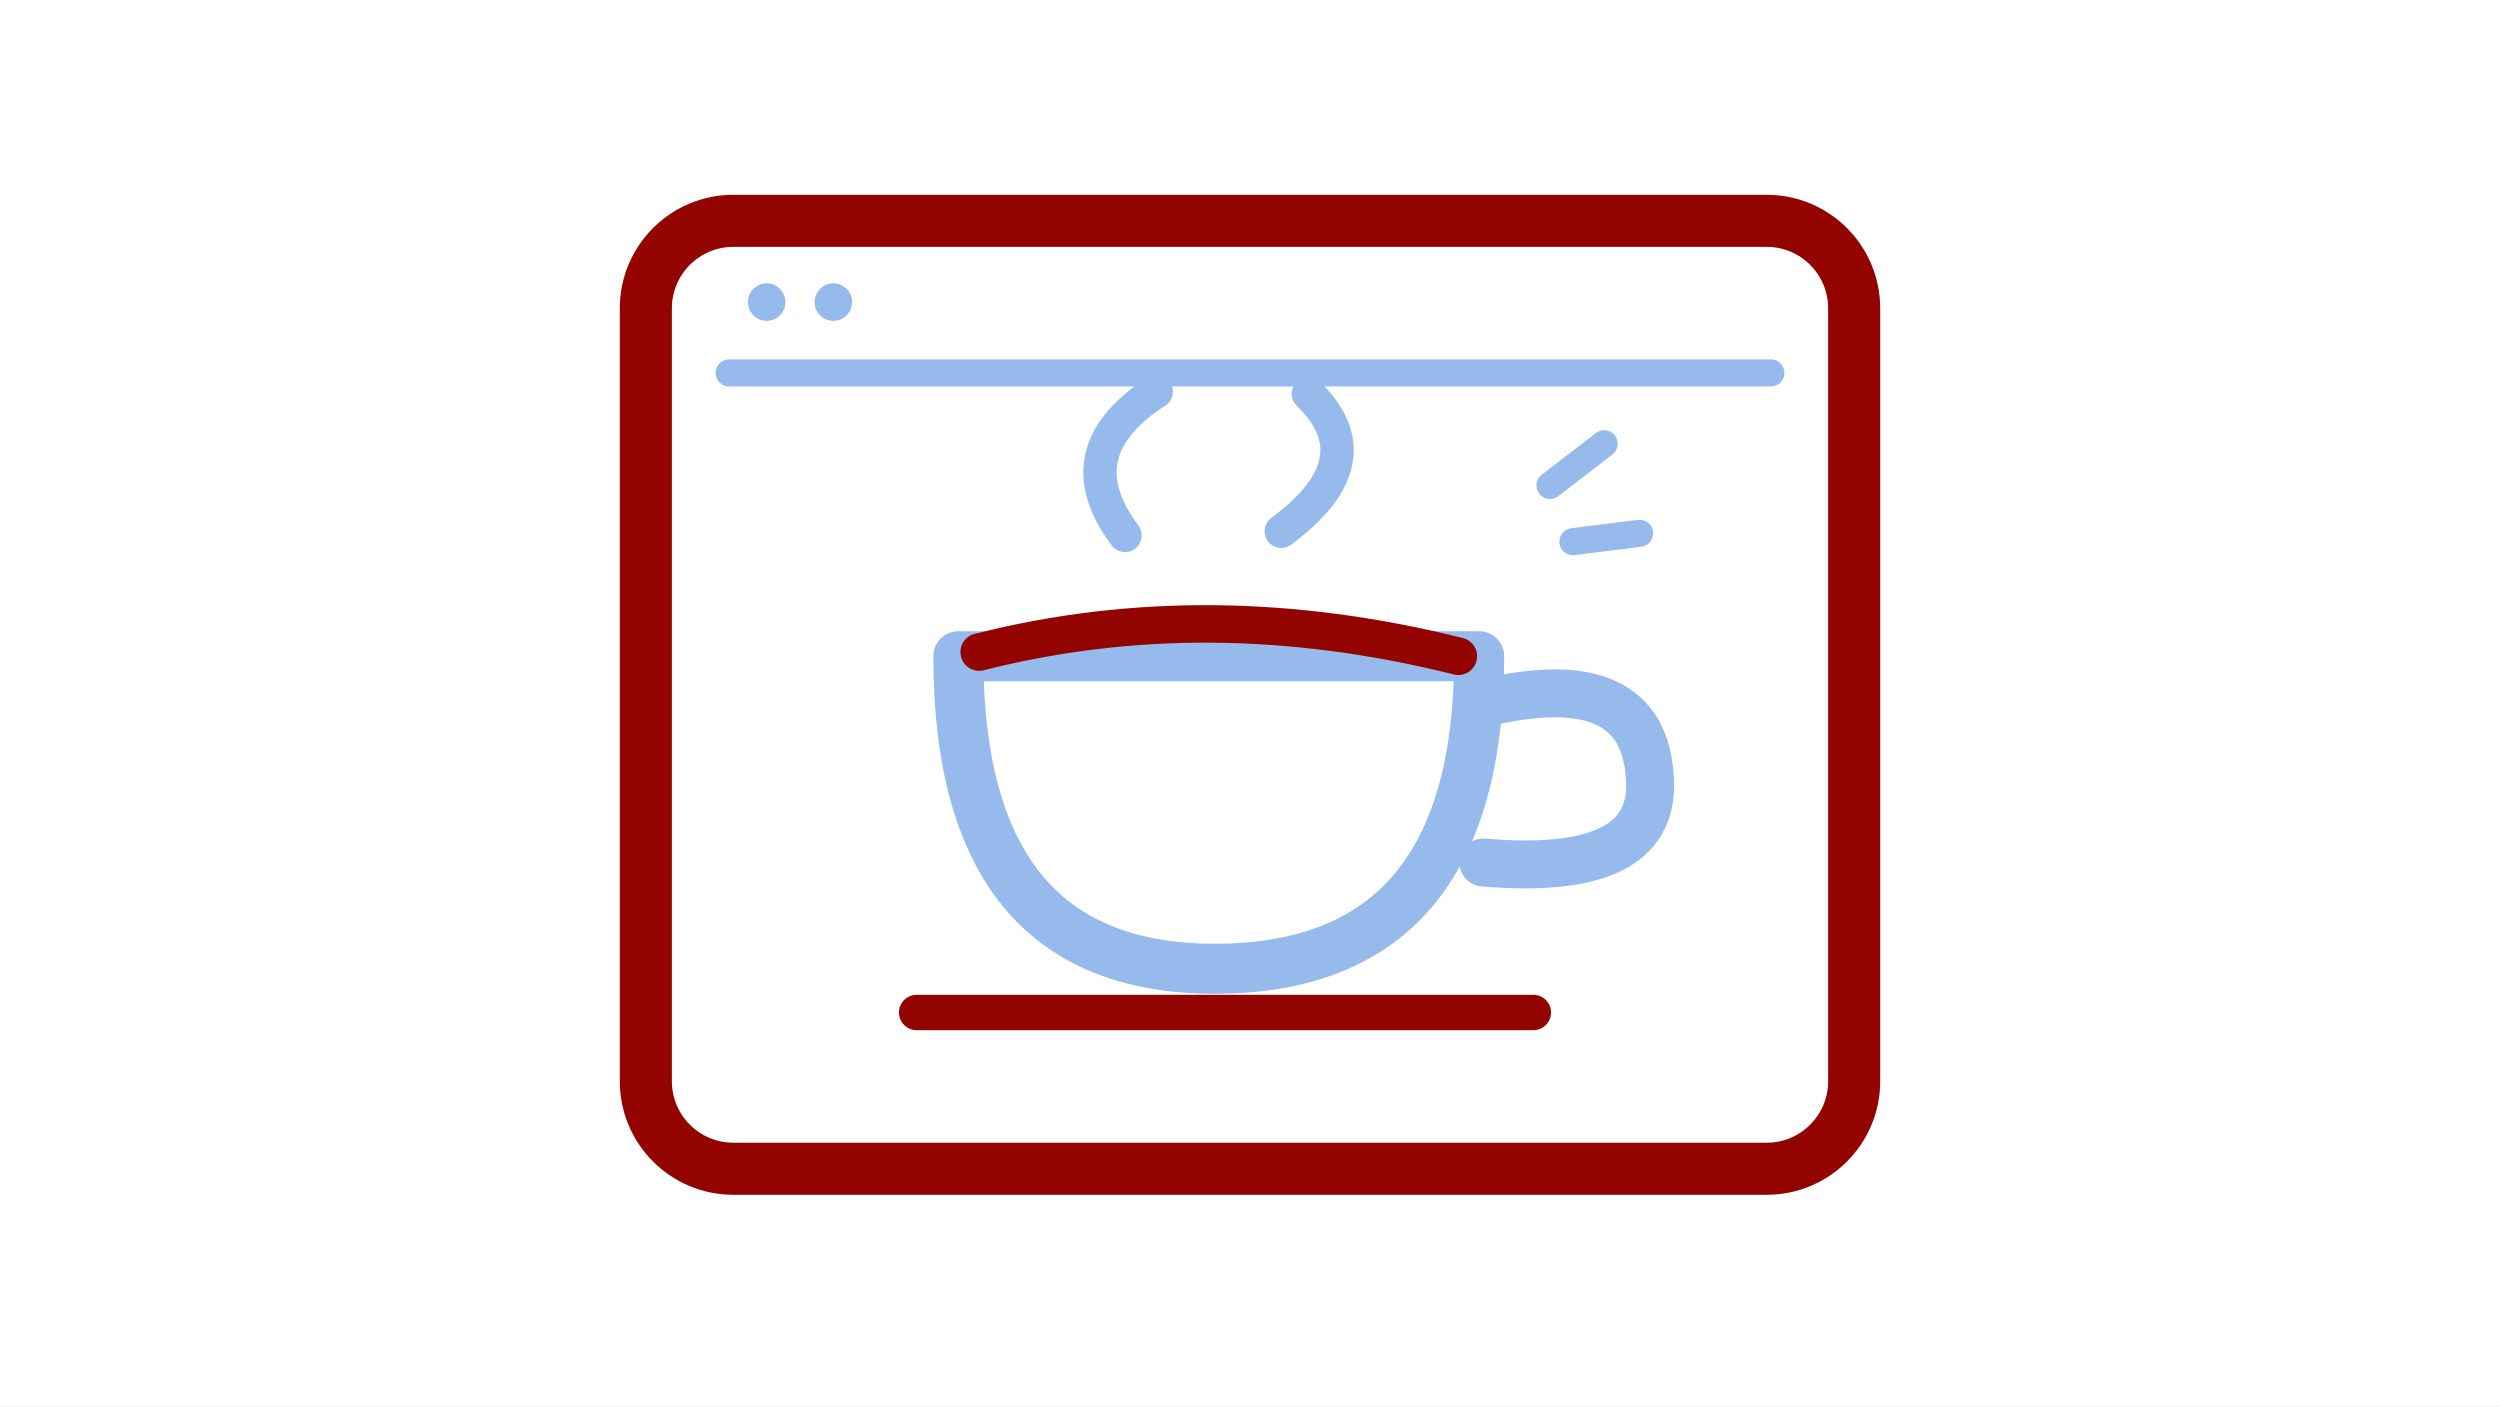
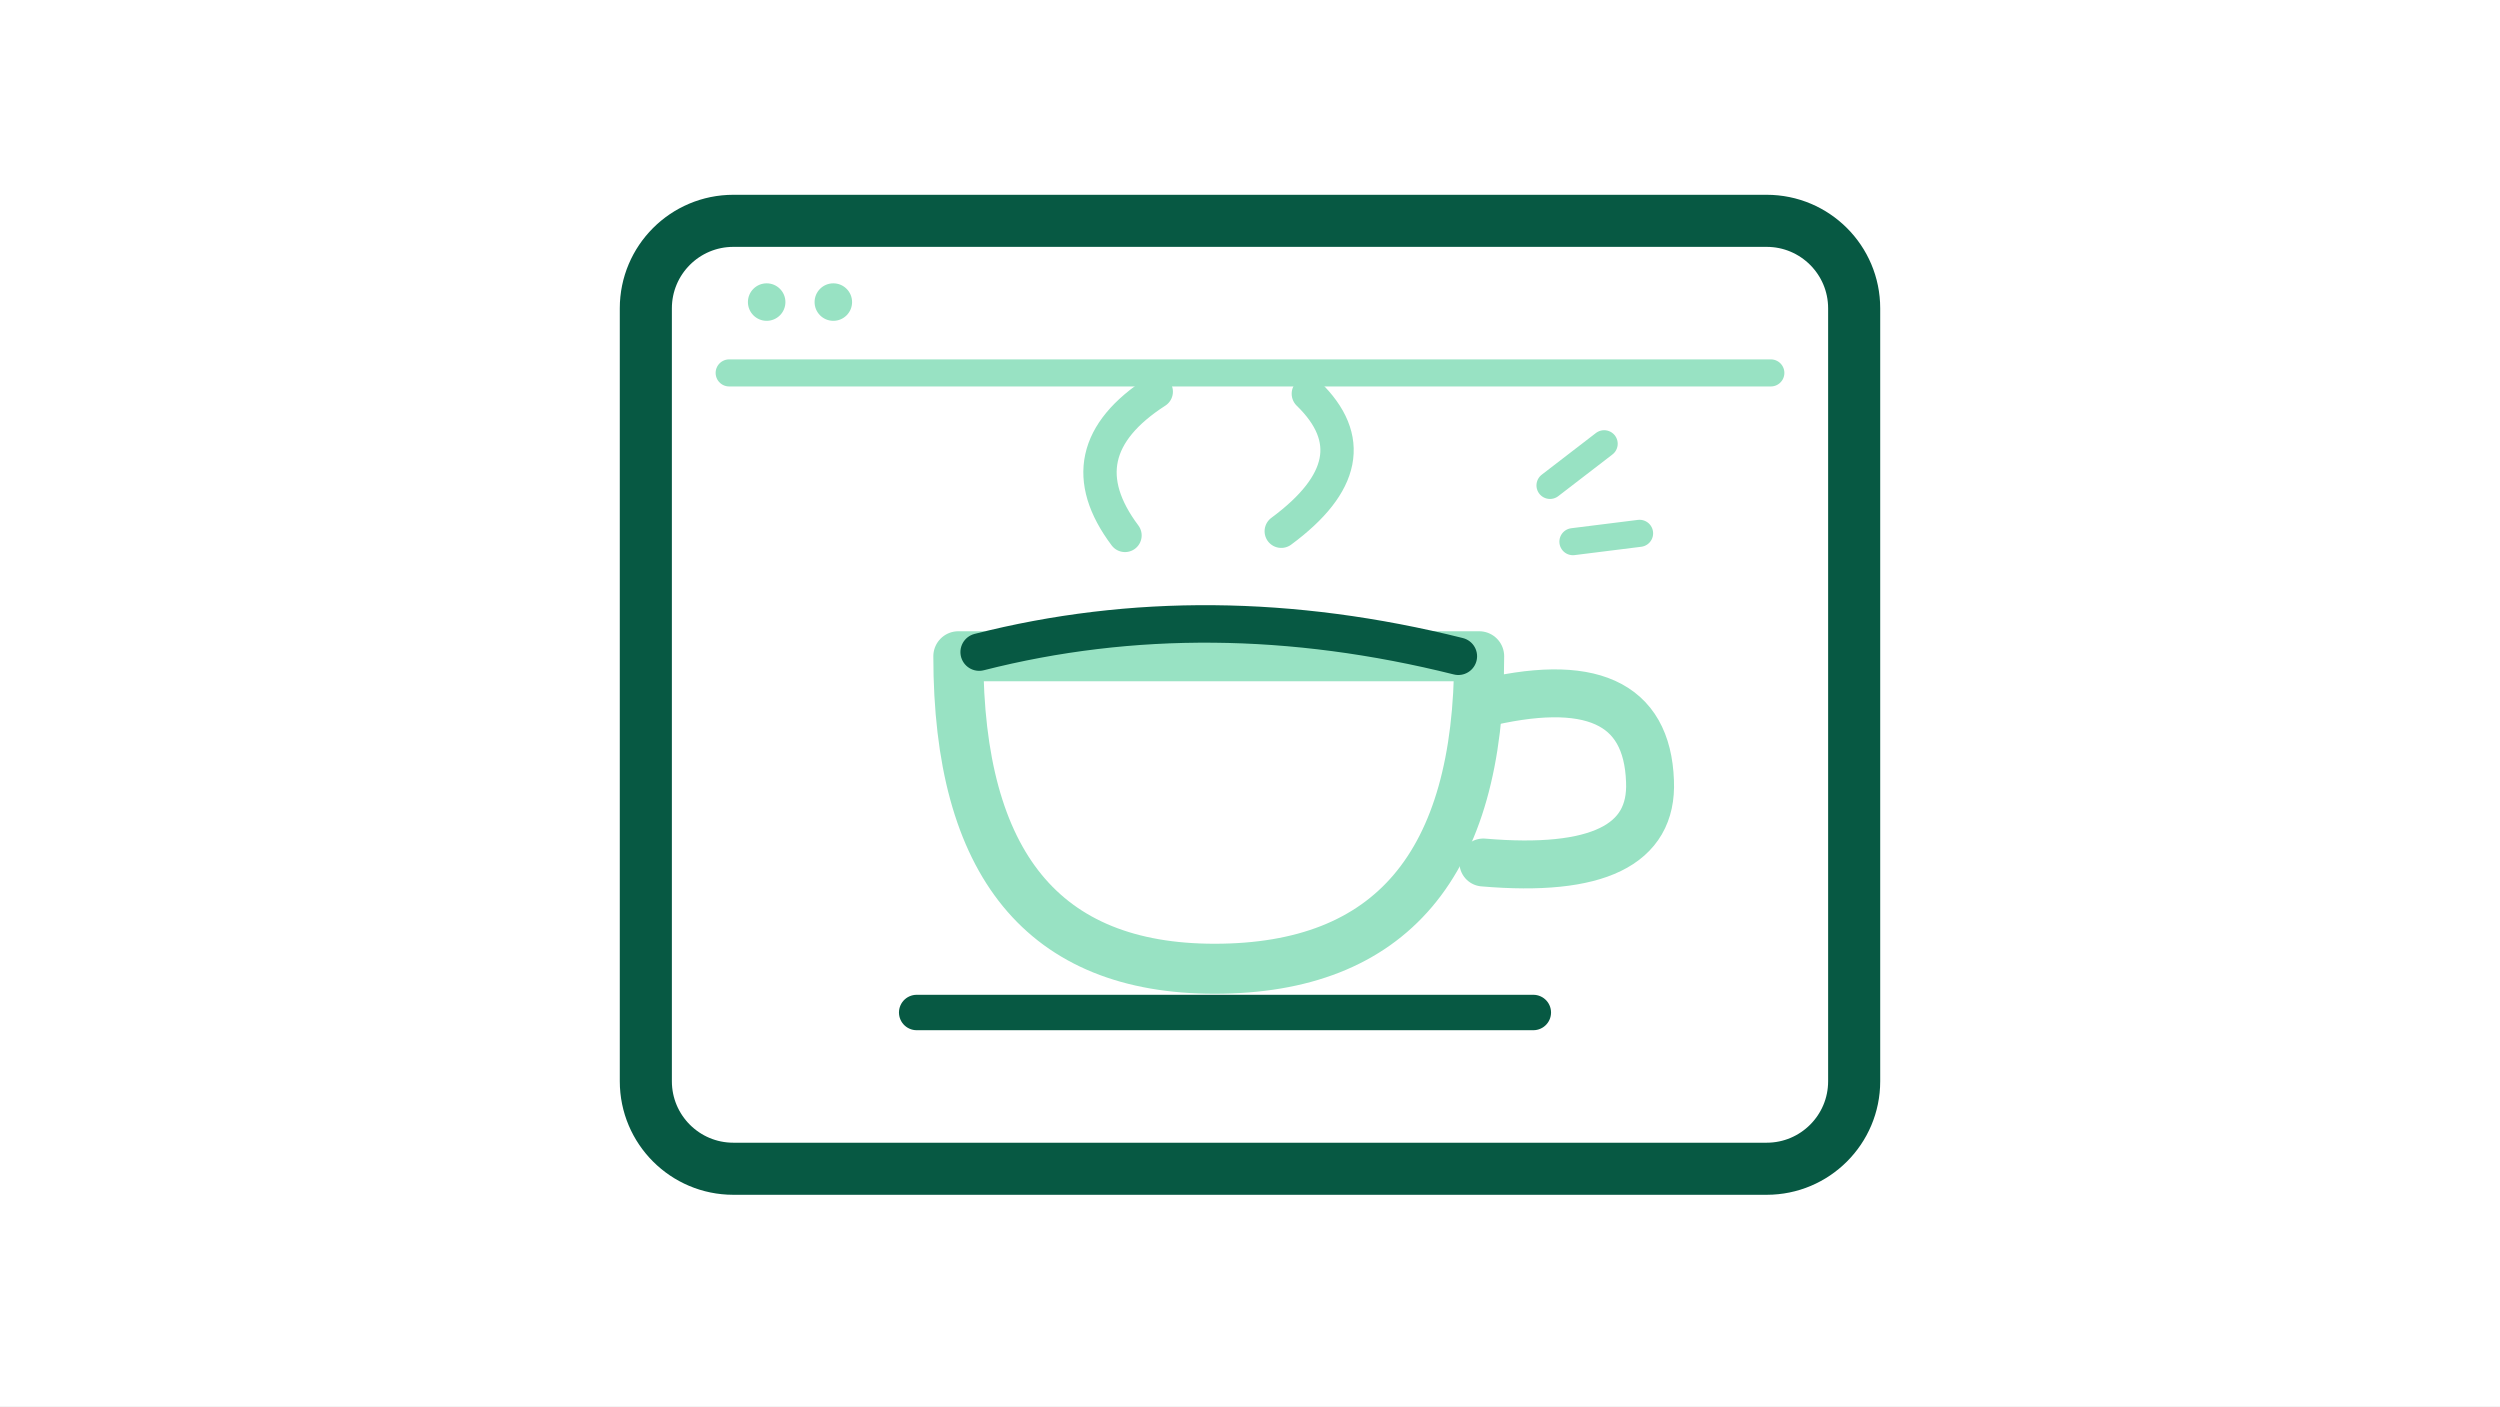
<svg xmlns="http://www.w3.org/2000/svg" width="1200" height="675" viewBox="0 0 1200 675" role="img">
  <rect width="1200" height="675" fill="#FFFFFF" />
-   <g fill="none" stroke="#95BAEB" stroke-width="22" stroke-linecap="round" stroke-linejoin="round">
-     <rect x="310" y="106" width="580" height="455" rx="42" stroke="#930400" stroke-width="25" />
-     <path d="M350 179 H850" stroke="#95BAEB" stroke-width="13" />
-     <circle cx="368" cy="145" r="9" fill="#95BAEB" stroke="none" />
-     <circle cx="400" cy="145" r="9" fill="#95BAEB" stroke="none" />
-     <path d="M460 315 H710 Q710 465 583 465 Q460 465 460 315 Z" stroke="#95BAEB" stroke-width="24" />
-     <path d="M710 338 Q790 318 792 375 Q794 421 712 414" stroke="#95BAEB" stroke-width="23" />
-     <path d="M470 313 Q580 285 700 315" stroke="#930400" stroke-width="18" />
-     <path d="M540 257 Q510 217 555 188 M615 255 Q661 221 628 189" stroke="#95BAEB" stroke-width="16" />
-     <path d="M440 486 H736" stroke="#930400" stroke-width="17" />
-     <path d="M744 233 L770 213 M755 260 L787 256" stroke="#95BAEB" stroke-width="13" />
+   <g fill="none" stroke="#98E2C3" stroke-width="22" stroke-linecap="round" stroke-linejoin="round">
+     <rect x="310" y="106" width="580" height="455" rx="42" stroke="#075943" stroke-width="25" />
+     <path d="M350 179 H850" stroke="#98E2C3" stroke-width="13" />
+     <circle cx="368" cy="145" r="9" fill="#98E2C3" stroke="none" />
+     <circle cx="400" cy="145" r="9" fill="#98E2C3" stroke="none" />
+     <path d="M460 315 H710 Q710 465 583 465 Q460 465 460 315 Z" stroke="#98E2C3" stroke-width="24" />
+     <path d="M710 338 Q790 318 792 375 Q794 421 712 414" stroke="#98E2C3" stroke-width="23" />
+     <path d="M470 313 Q580 285 700 315" stroke="#075943" stroke-width="18" />
+     <path d="M540 257 Q510 217 555 188 M615 255 Q661 221 628 189" stroke="#98E2C3" stroke-width="16" />
+     <path d="M440 486 H736" stroke="#075943" stroke-width="17" />
+     <path d="M744 233 L770 213 M755 260 L787 256" stroke="#98E2C3" stroke-width="13" />
  </g>
</svg>
